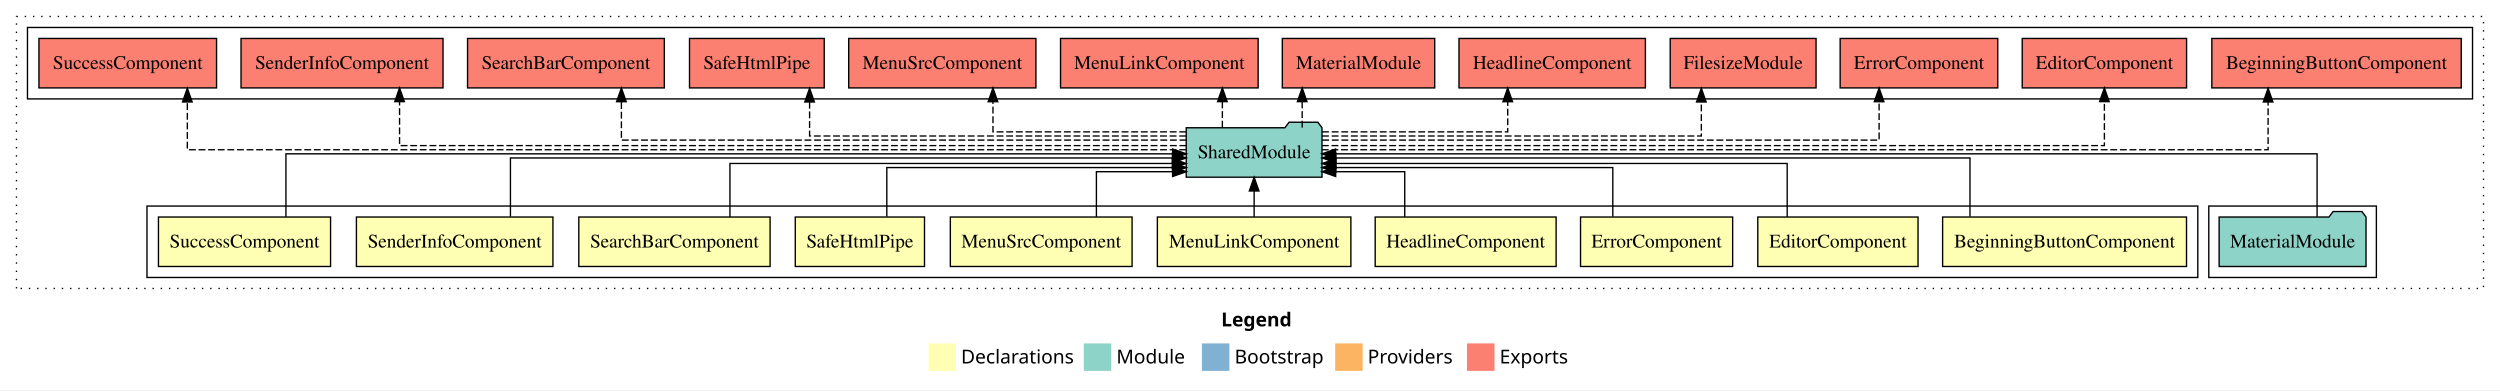
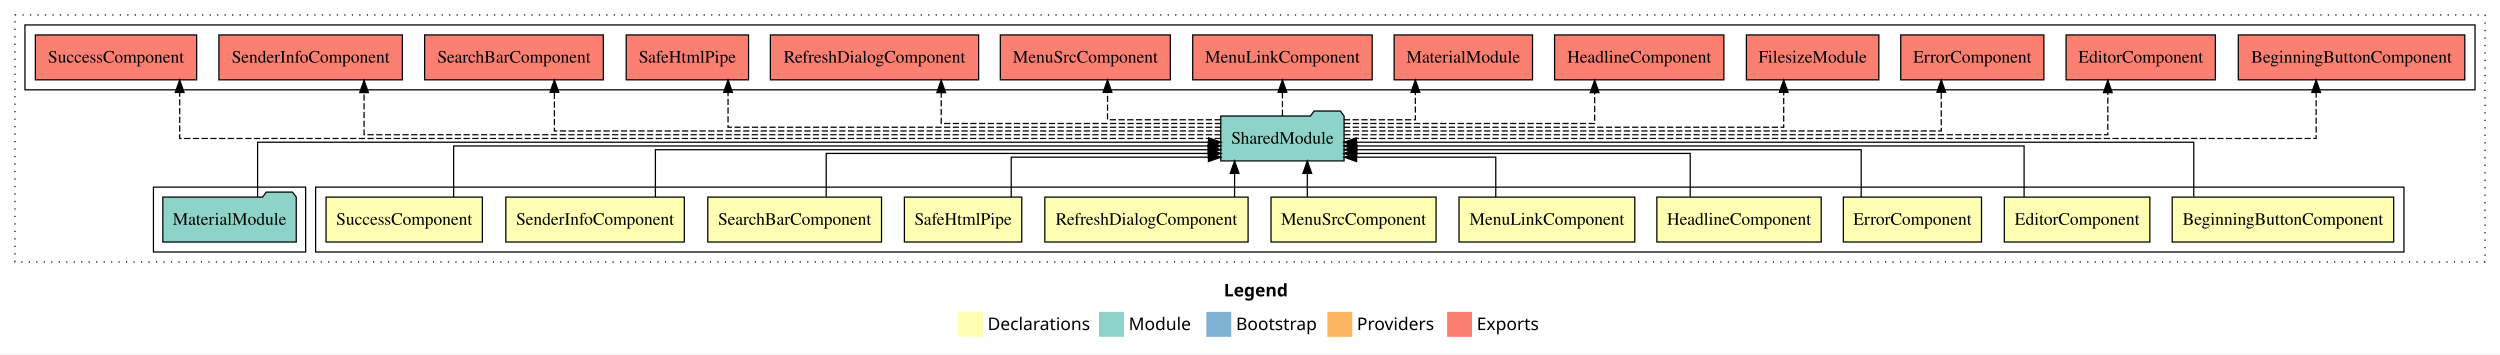
- <svg xmlns="http://www.w3.org/2000/svg" width="1820pt" height="284pt" viewBox="0.00 0.00 1820.00 284.00">
+ <svg xmlns="http://www.w3.org/2000/svg" width="2004pt" height="284pt" viewBox="0.00 0.00 2004.00 284.00">
  <g id="graph0" class="graph" transform="scale(1 1) rotate(0) translate(4 280)">
-     <polygon fill="white" stroke="transparent" points="-4,4 -4,-280 1816,-280 1816,4 -4,4" />
-     <text text-anchor="start" x="885.01" y="-42.4" font-family="Times-12" font-weight="bold" font-size="14.00">Legend</text>
-     <polygon fill="#ffffb3" stroke="transparent" points="672,-10 672,-30 692,-30 692,-10 672,-10" />
-     <text text-anchor="start" x="695.63" y="-15.4" font-family="Times-12" font-size="14.00">  Declarations</text>
-     <polygon fill="#8dd3c7" stroke="transparent" points="785,-10 785,-30 805,-30 805,-10 785,-10" />
-     <text text-anchor="start" x="808.73" y="-15.4" font-family="Times-12" font-size="14.00">  Module</text>
-     <polygon fill="#80b1d3" stroke="transparent" points="871,-10 871,-30 891,-30 891,-10 871,-10" />
-     <text text-anchor="start" x="894.78" y="-15.4" font-family="Times-12" font-size="14.00">  Bootstrap</text>
-     <polygon fill="#fdb462" stroke="transparent" points="968,-10 968,-30 988,-30 988,-10 968,-10" />
-     <text text-anchor="start" x="991.67" y="-15.4" font-family="Times-12" font-size="14.00">  Providers</text>
-     <polygon fill="#fb8072" stroke="transparent" points="1064,-10 1064,-30 1084,-30 1084,-10 1064,-10" />
-     <text text-anchor="start" x="1087.73" y="-15.4" font-family="Times-12" font-size="14.00">  Exports</text>
+     <polygon fill="white" stroke="transparent" points="-4,4 -4,-280 2000,-280 2000,4 -4,4" />
+     <text text-anchor="start" x="977.01" y="-42.4" font-family="Times-12" font-weight="bold" font-size="14.00">Legend</text>
+     <polygon fill="#ffffb3" stroke="transparent" points="764,-10 764,-30 784,-30 784,-10 764,-10" />
+     <text text-anchor="start" x="787.63" y="-15.4" font-family="Times-12" font-size="14.00">  Declarations</text>
+     <polygon fill="#8dd3c7" stroke="transparent" points="877,-10 877,-30 897,-30 897,-10 877,-10" />
+     <text text-anchor="start" x="900.73" y="-15.4" font-family="Times-12" font-size="14.00">  Module</text>
+     <polygon fill="#80b1d3" stroke="transparent" points="963,-10 963,-30 983,-30 983,-10 963,-10" />
+     <text text-anchor="start" x="986.78" y="-15.4" font-family="Times-12" font-size="14.00">  Bootstrap</text>
+     <polygon fill="#fdb462" stroke="transparent" points="1060,-10 1060,-30 1080,-30 1080,-10 1060,-10" />
+     <text text-anchor="start" x="1083.67" y="-15.4" font-family="Times-12" font-size="14.00">  Providers</text>
+     <polygon fill="#fb8072" stroke="transparent" points="1156,-10 1156,-30 1176,-30 1176,-10 1156,-10" />
+     <text text-anchor="start" x="1179.73" y="-15.4" font-family="Times-12" font-size="14.00">  Exports</text>
    <g id="clust1" class="cluster">
-       <polygon fill="none" stroke="black" stroke-dasharray="1,5" points="8,-70 8,-268 1804,-268 1804,-70 8,-70" />
-     </g>
-     <g id="clust13" class="cluster">
-       <polygon fill="none" stroke="black" points="1604,-78 1604,-130 1726,-130 1726,-78 1604,-78" />
+       <polygon fill="none" stroke="black" stroke-dasharray="1,5" points="8,-70 8,-268 1988,-268 1988,-70 8,-70" />
    </g>
    <g id="clust2" class="cluster">
-       <polygon fill="none" stroke="black" points="103,-78 103,-130 1596,-130 1596,-78 103,-78" />
+       <polygon fill="none" stroke="black" points="249,-78 249,-130 1923,-130 1923,-78 249,-78" />
+     </g>
+     <g id="clust15" class="cluster">
+       <polygon fill="none" stroke="black" points="16,-208 16,-260 1980,-260 1980,-208 16,-208" />
    </g>
    <g id="clust14" class="cluster">
-       <polygon fill="none" stroke="black" points="16,-208 16,-260 1796,-260 1796,-208 16,-208" />
+       <polygon fill="none" stroke="black" points="119,-78 119,-130 241,-130 241,-78 119,-78" />
    </g>
    <g id="node1" class="node">
-       <polygon fill="#ffffb3" stroke="black" points="1587.78,-122 1410.22,-122 1410.22,-86 1587.78,-86 1587.78,-122" />
-       <text text-anchor="middle" x="1499" y="-99.8" font-family="Times,serif" font-size="14.00">BeginningButtonComponent</text>
+       <polygon fill="#ffffb3" stroke="black" points="1914.78,-122 1737.22,-122 1737.22,-86 1914.78,-86 1914.78,-122" />
+       <text text-anchor="middle" x="1826" y="-99.8" font-family="Times,serif" font-size="14.00">BeginningButtonComponent</text>
+     </g>
+     <g id="node12" class="node">
+       <polygon fill="#8dd3c7" stroke="black" points="1073.42,-187 1070.42,-191 1049.42,-191 1046.42,-187 974.58,-187 974.58,-151 1073.42,-151 1073.42,-187" />
+       <text text-anchor="middle" x="1024" y="-164.8" font-family="Times,serif" font-size="14.00">SharedModule</text>
+     </g>
+     <g id="edge1" class="edge">
+       <path fill="none" stroke="black" d="M1754.51,-122.27C1754.51,-140.56 1754.51,-166 1754.51,-166 1754.51,-166 1083.35,-166 1083.35,-166" />
+       <polygon fill="black" stroke="black" points="1083.35,-162.5 1073.35,-166 1083.35,-169.5 1083.35,-162.5" />
+     </g>
+     <g id="node2" class="node">
+       <polygon fill="#ffffb3" stroke="black" points="1719.33,-122 1602.67,-122 1602.67,-86 1719.33,-86 1719.33,-122" />
+       <text text-anchor="middle" x="1661" y="-99.8" font-family="Times,serif" font-size="14.00">EditorComponent</text>
+     </g>
+     <g id="edge2" class="edge">
+       <path fill="none" stroke="black" d="M1618.51,-122.02C1618.51,-139.37 1618.51,-163 1618.51,-163 1618.51,-163 1083.41,-163 1083.41,-163" />
+       <polygon fill="black" stroke="black" points="1083.41,-159.5 1073.41,-163 1083.41,-166.5 1083.41,-159.5" />
+     </g>
+     <g id="node3" class="node">
+       <polygon fill="#ffffb3" stroke="black" points="1584.37,-122 1473.63,-122 1473.63,-86 1584.37,-86 1584.37,-122" />
+       <text text-anchor="middle" x="1529" y="-99.8" font-family="Times,serif" font-size="14.00">ErrorComponent</text>
+     </g>
+     <g id="edge3" class="edge">
+       <path fill="none" stroke="black" d="M1487.93,-122.03C1487.93,-138.4 1487.93,-160 1487.93,-160 1487.93,-160 1083.65,-160 1083.65,-160" />
+       <polygon fill="black" stroke="black" points="1083.65,-156.5 1073.65,-160 1083.65,-163.5 1083.65,-156.5" />
+     </g>
+     <g id="node4" class="node">
+       <polygon fill="#ffffb3" stroke="black" points="1455.86,-122 1324.14,-122 1324.14,-86 1455.86,-86 1455.86,-122" />
+       <text text-anchor="middle" x="1390" y="-99.8" font-family="Times,serif" font-size="14.00">HeadlineComponent</text>
+     </g>
+     <g id="edge4" class="edge">
+       <path fill="none" stroke="black" d="M1350.88,-122.24C1350.88,-137.57 1350.88,-157 1350.88,-157 1350.88,-157 1083.29,-157 1083.29,-157" />
+       <polygon fill="black" stroke="black" points="1083.29,-153.5 1073.29,-157 1083.29,-160.5 1083.29,-153.5" />
+     </g>
+     <g id="node5" class="node">
+       <polygon fill="#ffffb3" stroke="black" points="1306.44,-122 1165.56,-122 1165.56,-86 1306.44,-86 1306.44,-122" />
+       <text text-anchor="middle" x="1236" y="-99.8" font-family="Times,serif" font-size="14.00">MenuLinkComponent</text>
+     </g>
+     <g id="edge5" class="edge">
+       <path fill="none" stroke="black" d="M1195.01,-122.05C1195.01,-136.37 1195.01,-154 1195.01,-154 1195.01,-154 1083.46,-154 1083.46,-154" />
+       <polygon fill="black" stroke="black" points="1083.46,-150.5 1073.46,-154 1083.46,-157.5 1083.46,-150.5" />
+     </g>
+     <g id="node6" class="node">
+       <polygon fill="#ffffb3" stroke="black" points="1147.15,-122 1014.85,-122 1014.85,-86 1147.15,-86 1147.15,-122" />
+       <text text-anchor="middle" x="1081" y="-99.8" font-family="Times,serif" font-size="14.00">MenuSrcComponent</text>
+     </g>
+     <g id="edge6" class="edge">
+       <path fill="none" stroke="black" d="M1043.94,-122.11C1043.94,-122.11 1043.94,-140.99 1043.94,-140.99" />
+       <polygon fill="black" stroke="black" points="1040.44,-140.99 1043.94,-150.99 1047.44,-140.99 1040.44,-140.99" />
+     </g>
+     <g id="node7" class="node">
+       <polygon fill="#ffffb3" stroke="black" points="996.47,-122 833.53,-122 833.53,-86 996.47,-86 996.47,-122" />
+       <text text-anchor="middle" x="915" y="-99.8" font-family="Times,serif" font-size="14.00">RefreshDialogComponent</text>
+     </g>
+     <g id="edge7" class="edge">
+       <path fill="none" stroke="black" d="M985.64,-122.11C985.64,-122.11 985.64,-140.99 985.64,-140.99" />
+       <polygon fill="black" stroke="black" points="982.14,-140.99 985.64,-150.99 989.14,-140.99 982.14,-140.99" />
+     </g>
+     <g id="node8" class="node">
+       <polygon fill="#ffffb3" stroke="black" points="815.04,-122 720.96,-122 720.96,-86 815.04,-86 815.04,-122" />
+       <text text-anchor="middle" x="768" y="-99.8" font-family="Times,serif" font-size="14.00">SafeHtmlPipe</text>
+     </g>
+     <g id="edge8" class="edge">
+       <path fill="none" stroke="black" d="M806.6,-122.05C806.6,-136.37 806.6,-154 806.6,-154 806.6,-154 964.67,-154 964.67,-154" />
+       <polygon fill="black" stroke="black" points="964.67,-157.5 974.67,-154 964.67,-150.5 964.67,-157.5" />
+     </g>
+     <g id="node9" class="node">
+       <polygon fill="#ffffb3" stroke="black" points="702.63,-122 563.37,-122 563.37,-86 702.63,-86 702.63,-122" />
+       <text text-anchor="middle" x="633" y="-99.8" font-family="Times,serif" font-size="14.00">SearchBarComponent</text>
+     </g>
+     <g id="edge9" class="edge">
+       <path fill="none" stroke="black" d="M658.29,-122.24C658.29,-137.57 658.29,-157 658.29,-157 658.29,-157 964.68,-157 964.68,-157" />
+       <polygon fill="black" stroke="black" points="964.68,-160.5 974.68,-157 964.68,-153.5 964.68,-160.5" />
+     </g>
+     <g id="node10" class="node">
+       <polygon fill="#ffffb3" stroke="black" points="544.53,-122 401.47,-122 401.47,-86 544.53,-86 544.53,-122" />
+       <text text-anchor="middle" x="473" y="-99.8" font-family="Times,serif" font-size="14.00">SenderInfoComponent</text>
+     </g>
+     <g id="edge10" class="edge">
+       <path fill="none" stroke="black" d="M521.37,-122.03C521.37,-138.4 521.37,-160 521.37,-160 521.37,-160 964.43,-160 964.43,-160" />
+       <polygon fill="black" stroke="black" points="964.43,-163.5 974.43,-160 964.43,-156.5 964.43,-163.5" />
    </g>
    <g id="node11" class="node">
-       <polygon fill="#8dd3c7" stroke="black" points="958.42,-187 955.42,-191 934.42,-191 931.42,-187 859.58,-187 859.58,-151 958.42,-151 958.42,-187" />
-       <text text-anchor="middle" x="909" y="-164.8" font-family="Times,serif" font-size="14.00">SharedModule</text>
-     </g>
-     <g id="edge1" class="edge">
-       <path fill="none" stroke="black" d="M1430.15,-122.3C1430.15,-140.27 1430.15,-165 1430.15,-165 1430.15,-165 968.5,-165 968.5,-165" />
-       <polygon fill="black" stroke="black" points="968.5,-161.5 958.5,-165 968.5,-168.5 968.5,-161.5" />
-     </g>
-     <g id="node2" class="node">
-       <polygon fill="#ffffb3" stroke="black" points="1392.33,-122 1275.67,-122 1275.67,-86 1392.33,-86 1392.33,-122" />
-       <text text-anchor="middle" x="1334" y="-99.8" font-family="Times,serif" font-size="14.00">EditorComponent</text>
-     </g>
-     <g id="edge2" class="edge">
-       <path fill="none" stroke="black" d="M1297.07,-122.04C1297.07,-138.73 1297.07,-161 1297.07,-161 1297.07,-161 968.54,-161 968.54,-161" />
-       <polygon fill="black" stroke="black" points="968.54,-157.5 958.54,-161 968.54,-164.5 968.54,-157.5" />
-     </g>
-     <g id="node3" class="node">
-       <polygon fill="#ffffb3" stroke="black" points="1257.37,-122 1146.63,-122 1146.63,-86 1257.37,-86 1257.37,-122" />
-       <text text-anchor="middle" x="1202" y="-99.8" font-family="Times,serif" font-size="14.00">ErrorComponent</text>
-     </g>
-     <g id="edge3" class="edge">
-       <path fill="none" stroke="black" d="M1170.12,-122.28C1170.12,-137.95 1170.12,-158 1170.12,-158 1170.12,-158 968.42,-158 968.42,-158" />
-       <polygon fill="black" stroke="black" points="968.42,-154.5 958.42,-158 968.42,-161.5 968.42,-154.5" />
-     </g>
-     <g id="node4" class="node">
-       <polygon fill="#ffffb3" stroke="black" points="1128.86,-122 997.14,-122 997.14,-86 1128.86,-86 1128.86,-122" />
-       <text text-anchor="middle" x="1063" y="-99.8" font-family="Times,serif" font-size="14.00">HeadlineComponent</text>
-     </g>
-     <g id="edge4" class="edge">
-       <path fill="none" stroke="black" d="M1018.65,-122.12C1018.65,-136.78 1018.65,-155 1018.65,-155 1018.65,-155 968.37,-155 968.37,-155" />
-       <polygon fill="black" stroke="black" points="968.37,-151.5 958.37,-155 968.37,-158.5 968.37,-151.5" />
-     </g>
-     <g id="node5" class="node">
-       <polygon fill="#ffffb3" stroke="black" points="979.44,-122 838.56,-122 838.56,-86 979.44,-86 979.44,-122" />
-       <text text-anchor="middle" x="909" y="-99.8" font-family="Times,serif" font-size="14.00">MenuLinkComponent</text>
-     </g>
-     <g id="edge5" class="edge">
-       <path fill="none" stroke="black" d="M909,-122.11C909,-122.11 909,-140.99 909,-140.99" />
-       <polygon fill="black" stroke="black" points="905.5,-140.99 909,-150.99 912.5,-140.99 905.5,-140.99" />
-     </g>
-     <g id="node6" class="node">
-       <polygon fill="#ffffb3" stroke="black" points="820.15,-122 687.85,-122 687.85,-86 820.15,-86 820.15,-122" />
-       <text text-anchor="middle" x="754" y="-99.8" font-family="Times,serif" font-size="14.00">MenuSrcComponent</text>
-     </g>
-     <g id="edge6" class="edge">
-       <path fill="none" stroke="black" d="M794.18,-122.12C794.18,-136.78 794.18,-155 794.18,-155 794.18,-155 849.64,-155 849.64,-155" />
-       <polygon fill="black" stroke="black" points="849.64,-158.5 859.64,-155 849.64,-151.5 849.64,-158.5" />
-     </g>
-     <g id="node7" class="node">
-       <polygon fill="#ffffb3" stroke="black" points="669.04,-122 574.96,-122 574.96,-86 669.04,-86 669.04,-122" />
-       <text text-anchor="middle" x="622" y="-99.8" font-family="Times,serif" font-size="14.00">SafeHtmlPipe</text>
-     </g>
-     <g id="edge7" class="edge">
-       <path fill="none" stroke="black" d="M641.6,-122.28C641.6,-137.95 641.6,-158 641.6,-158 641.6,-158 849.64,-158 849.64,-158" />
-       <polygon fill="black" stroke="black" points="849.64,-161.5 859.64,-158 849.64,-154.5 849.64,-161.5" />
-     </g>
-     <g id="node8" class="node">
-       <polygon fill="#ffffb3" stroke="black" points="556.63,-122 417.37,-122 417.37,-86 556.63,-86 556.63,-122" />
-       <text text-anchor="middle" x="487" y="-99.8" font-family="Times,serif" font-size="14.00">SearchBarComponent</text>
-     </g>
-     <g id="edge8" class="edge">
-       <path fill="none" stroke="black" d="M527.4,-122.04C527.4,-138.73 527.4,-161 527.4,-161 527.4,-161 849.5,-161 849.5,-161" />
-       <polygon fill="black" stroke="black" points="849.5,-164.5 859.5,-161 849.5,-157.5 849.5,-164.5" />
-     </g>
-     <g id="node9" class="node">
-       <polygon fill="#ffffb3" stroke="black" points="398.53,-122 255.47,-122 255.47,-86 398.53,-86 398.53,-122" />
-       <text text-anchor="middle" x="327" y="-99.8" font-family="Times,serif" font-size="14.00">SenderInfoComponent</text>
-     </g>
-     <g id="edge9" class="edge">
-       <path fill="none" stroke="black" d="M367.6,-122.3C367.6,-140.27 367.6,-165 367.6,-165 367.6,-165 849.52,-165 849.52,-165" />
-       <polygon fill="black" stroke="black" points="849.52,-168.5 859.52,-165 849.52,-161.5 849.52,-168.5" />
-     </g>
-     <g id="node10" class="node">
-       <polygon fill="#ffffb3" stroke="black" points="236.65,-122 111.35,-122 111.35,-86 236.65,-86 236.65,-122" />
-       <text text-anchor="middle" x="174" y="-99.8" font-family="Times,serif" font-size="14.00">SuccessComponent</text>
-     </g>
-     <g id="edge10" class="edge">
-       <path fill="none" stroke="black" d="M204.16,-122.17C204.16,-141.09 204.16,-168 204.16,-168 204.16,-168 849.72,-168 849.72,-168" />
-       <polygon fill="black" stroke="black" points="849.72,-171.5 859.72,-168 849.72,-164.5 849.72,-171.5" />
-     </g>
-     <g id="node13" class="node">
-       <polygon fill="#fb8072" stroke="black" points="1787.78,-252 1606.22,-252 1606.22,-216 1787.78,-216 1787.78,-252" />
-       <text text-anchor="middle" x="1697" y="-229.8" font-family="Times,serif" font-size="14.00">BeginningButtonComponent </text>
-     </g>
-     <g id="edge12" class="edge">
-       <path fill="none" stroke="black" stroke-dasharray="5,2" d="M958.29,-171C1123.48,-171 1647.17,-171 1647.17,-171 1647.17,-171 1647.17,-205.78 1647.17,-205.78" />
-       <polygon fill="black" stroke="black" points="1643.67,-205.78 1647.17,-215.78 1650.67,-205.78 1643.67,-205.78" />
+       <polygon fill="#ffffb3" stroke="black" points="382.65,-122 257.35,-122 257.35,-86 382.65,-86 382.65,-122" />
+       <text text-anchor="middle" x="320" y="-99.8" font-family="Times,serif" font-size="14.00">SuccessComponent</text>
+     </g>
+     <g id="edge11" class="edge">
+       <path fill="none" stroke="black" d="M359.63,-122.02C359.63,-139.37 359.63,-163 359.63,-163 359.63,-163 964.61,-163 964.61,-163" />
+       <polygon fill="black" stroke="black" points="964.61,-166.5 974.61,-163 964.61,-159.5 964.61,-166.5" />
    </g>
    <g id="node14" class="node">
-       <polygon fill="#fb8072" stroke="black" points="1587.83,-252 1468.17,-252 1468.17,-216 1587.83,-216 1587.83,-252" />
-       <text text-anchor="middle" x="1528" y="-229.8" font-family="Times,serif" font-size="14.00">EditorComponent </text>
+       <polygon fill="#fb8072" stroke="black" points="1971.78,-252 1790.22,-252 1790.22,-216 1971.78,-216 1971.78,-252" />
+       <text text-anchor="middle" x="1881" y="-229.8" font-family="Times,serif" font-size="14.00">BeginningButtonComponent </text>
    </g>
    <g id="edge13" class="edge">
-       <path fill="none" stroke="black" stroke-dasharray="5,2" d="M958.35,-174C1104.99,-174 1527.99,-174 1527.99,-174 1527.99,-174 1527.99,-206 1527.99,-206" />
-       <polygon fill="black" stroke="black" points="1524.49,-206 1527.99,-216 1531.49,-206 1524.49,-206" />
+       <path fill="none" stroke="black" stroke-dasharray="5,2" d="M1073.35,-169C1251.74,-169 1852.62,-169 1852.62,-169 1852.62,-169 1852.62,-205.89 1852.62,-205.89" />
+       <polygon fill="black" stroke="black" points="1849.13,-205.89 1852.62,-215.89 1856.13,-205.89 1849.13,-205.89" />
    </g>
    <g id="node15" class="node">
-       <polygon fill="#fb8072" stroke="black" points="1450.37,-252 1335.63,-252 1335.63,-216 1450.37,-216 1450.37,-252" />
-       <text text-anchor="middle" x="1393" y="-229.8" font-family="Times,serif" font-size="14.00">ErrorComponent </text>
+       <polygon fill="#fb8072" stroke="black" points="1771.83,-252 1652.17,-252 1652.17,-216 1771.83,-216 1771.83,-252" />
+       <text text-anchor="middle" x="1712" y="-229.8" font-family="Times,serif" font-size="14.00">EditorComponent </text>
    </g>
    <g id="edge14" class="edge">
-       <path fill="none" stroke="black" stroke-dasharray="5,2" d="M958.56,-178C1076.48,-178 1363.99,-178 1363.99,-178 1363.99,-178 1363.99,-205.97 1363.99,-205.97" />
-       <polygon fill="black" stroke="black" points="1360.49,-205.97 1363.99,-215.97 1367.49,-205.97 1360.49,-205.97" />
+       <path fill="none" stroke="black" stroke-dasharray="5,2" d="M1073.46,-172C1227.06,-172 1685.62,-172 1685.62,-172 1685.62,-172 1685.62,-205.73 1685.62,-205.73" />
+       <polygon fill="black" stroke="black" points="1682.13,-205.73 1685.62,-215.73 1689.13,-205.73 1682.13,-205.73" />
    </g>
    <g id="node16" class="node">
-       <polygon fill="#fb8072" stroke="black" points="1318.09,-252 1211.91,-252 1211.91,-216 1318.09,-216 1318.09,-252" />
-       <text text-anchor="middle" x="1265" y="-229.8" font-family="Times,serif" font-size="14.00">FilesizeModule </text>
+       <polygon fill="#fb8072" stroke="black" points="1634.37,-252 1519.63,-252 1519.63,-216 1634.37,-216 1634.37,-252" />
+       <text text-anchor="middle" x="1577" y="-229.8" font-family="Times,serif" font-size="14.00">ErrorComponent </text>
    </g>
    <g id="edge15" class="edge">
-       <path fill="none" stroke="black" stroke-dasharray="5,2" d="M958.45,-181C1049.52,-181 1234.57,-181 1234.57,-181 1234.57,-181 1234.57,-205.76 1234.57,-205.76" />
-       <polygon fill="black" stroke="black" points="1231.07,-205.76 1234.57,-215.76 1238.07,-205.76 1231.07,-205.76" />
+       <path fill="none" stroke="black" stroke-dasharray="5,2" d="M1073.68,-175C1205.15,-175 1552.12,-175 1552.12,-175 1552.12,-175 1552.12,-205.98 1552.12,-205.98" />
+       <polygon fill="black" stroke="black" points="1548.63,-205.98 1552.12,-215.98 1555.63,-205.98 1548.63,-205.98" />
    </g>
    <g id="node17" class="node">
-       <polygon fill="#fb8072" stroke="black" points="1193.86,-252 1058.14,-252 1058.14,-216 1193.86,-216 1193.86,-252" />
-       <text text-anchor="middle" x="1126" y="-229.8" font-family="Times,serif" font-size="14.00">HeadlineComponent </text>
+       <polygon fill="#fb8072" stroke="black" points="1502.09,-252 1395.91,-252 1395.91,-216 1502.09,-216 1502.09,-252" />
+       <text text-anchor="middle" x="1449" y="-229.8" font-family="Times,serif" font-size="14.00">FilesizeModule </text>
    </g>
    <g id="edge16" class="edge">
-       <path fill="none" stroke="black" stroke-dasharray="5,2" d="M958.48,-184C1013.16,-184 1093.62,-184 1093.62,-184 1093.62,-184 1093.62,-205.95 1093.62,-205.95" />
-       <polygon fill="black" stroke="black" points="1090.13,-205.95 1093.62,-215.95 1097.13,-205.95 1090.13,-205.95" />
+       <path fill="none" stroke="black" stroke-dasharray="5,2" d="M1073.27,-178C1180.57,-178 1425.82,-178 1425.82,-178 1425.82,-178 1425.82,-205.97 1425.82,-205.97" />
+       <polygon fill="black" stroke="black" points="1422.32,-205.97 1425.82,-215.97 1429.32,-205.97 1422.32,-205.97" />
    </g>
    <g id="node18" class="node">
-       <polygon fill="#fb8072" stroke="black" points="1040.47,-252 929.53,-252 929.53,-216 1040.47,-216 1040.47,-252" />
-       <text text-anchor="middle" x="985" y="-229.8" font-family="Times,serif" font-size="14.00">MaterialModule </text>
+       <polygon fill="#fb8072" stroke="black" points="1377.86,-252 1242.14,-252 1242.14,-216 1377.86,-216 1377.86,-252" />
+       <text text-anchor="middle" x="1310" y="-229.8" font-family="Times,serif" font-size="14.00">HeadlineComponent </text>
    </g>
    <g id="edge17" class="edge">
-       <path fill="none" stroke="black" stroke-dasharray="5,2" d="M943.99,-187.11C943.99,-187.11 943.99,-205.99 943.99,-205.99" />
-       <polygon fill="black" stroke="black" points="940.49,-205.99 943.99,-215.99 947.49,-205.99 940.49,-205.99" />
+       <path fill="none" stroke="black" stroke-dasharray="5,2" d="M1073.44,-181C1146.38,-181 1274.27,-181 1274.27,-181 1274.27,-181 1274.27,-205.76 1274.27,-205.76" />
+       <polygon fill="black" stroke="black" points="1270.77,-205.76 1274.27,-215.76 1277.77,-205.76 1270.77,-205.76" />
    </g>
    <g id="node19" class="node">
-       <polygon fill="#fb8072" stroke="black" points="911.93,-252 768.07,-252 768.07,-216 911.93,-216 911.93,-252" />
-       <text text-anchor="middle" x="840" y="-229.8" font-family="Times,serif" font-size="14.00">MenuLinkComponent </text>
+       <polygon fill="#fb8072" stroke="black" points="1224.47,-252 1113.53,-252 1113.53,-216 1224.47,-216 1224.47,-252" />
+       <text text-anchor="middle" x="1169" y="-229.8" font-family="Times,serif" font-size="14.00">MaterialModule </text>
    </g>
    <g id="edge18" class="edge">
-       <path fill="none" stroke="black" stroke-dasharray="5,2" d="M885.88,-187.11C885.88,-187.11 885.88,-205.99 885.88,-205.99" />
-       <polygon fill="black" stroke="black" points="882.38,-205.99 885.88,-215.99 889.38,-205.99 882.38,-205.99" />
+       <path fill="none" stroke="black" stroke-dasharray="5,2" d="M1073.22,-184C1101.13,-184 1130.54,-184 1130.54,-184 1130.54,-184 1130.54,-205.95 1130.54,-205.95" />
+       <polygon fill="black" stroke="black" points="1127.04,-205.95 1130.54,-215.95 1134.04,-205.95 1127.04,-205.95" />
    </g>
    <g id="node20" class="node">
-       <polygon fill="#fb8072" stroke="black" points="750.15,-252 613.85,-252 613.85,-216 750.15,-216 750.15,-252" />
-       <text text-anchor="middle" x="682" y="-229.8" font-family="Times,serif" font-size="14.00">MenuSrcComponent </text>
+       <polygon fill="#fb8072" stroke="black" points="1095.93,-252 952.07,-252 952.07,-216 1095.93,-216 1095.93,-252" />
+       <text text-anchor="middle" x="1024" y="-229.8" font-family="Times,serif" font-size="14.00">MenuLinkComponent </text>
    </g>
    <g id="edge19" class="edge">
-       <path fill="none" stroke="black" stroke-dasharray="5,2" d="M859.54,-184C803.21,-184 718.88,-184 718.88,-184 718.88,-184 718.88,-205.95 718.88,-205.95" />
-       <polygon fill="black" stroke="black" points="715.38,-205.95 718.88,-215.95 722.38,-205.95 715.38,-205.95" />
+       <path fill="none" stroke="black" stroke-dasharray="5,2" d="M1024,-187.11C1024,-187.11 1024,-205.99 1024,-205.99" />
+       <polygon fill="black" stroke="black" points="1020.5,-205.99 1024,-215.99 1027.5,-205.99 1020.5,-205.99" />
    </g>
    <g id="node21" class="node">
+       <polygon fill="#fb8072" stroke="black" points="934.15,-252 797.85,-252 797.85,-216 934.15,-216 934.15,-252" />
+       <text text-anchor="middle" x="866" y="-229.8" font-family="Times,serif" font-size="14.00">MenuSrcComponent </text>
+     </g>
+     <g id="edge20" class="edge">
+       <path fill="none" stroke="black" stroke-dasharray="5,2" d="M974.57,-184C934.2,-184 883.8,-184 883.8,-184 883.8,-184 883.8,-205.95 883.8,-205.95" />
+       <polygon fill="black" stroke="black" points="880.3,-205.95 883.8,-215.95 887.3,-205.95 880.3,-205.95" />
+     </g>
+     <g id="node22" class="node">
+       <polygon fill="#fb8072" stroke="black" points="780.47,-252 613.53,-252 613.53,-216 780.47,-216 780.47,-252" />
+       <text text-anchor="middle" x="697" y="-229.8" font-family="Times,serif" font-size="14.00">RefreshDialogComponent </text>
+     </g>
+     <g id="edge21" class="edge">
+       <path fill="none" stroke="black" stroke-dasharray="5,2" d="M974.78,-181C896.04,-181 750.48,-181 750.48,-181 750.48,-181 750.48,-205.76 750.48,-205.76" />
+       <polygon fill="black" stroke="black" points="746.98,-205.76 750.48,-215.76 753.98,-205.76 746.98,-205.76" />
+     </g>
+     <g id="node23" class="node">
      <polygon fill="#fb8072" stroke="black" points="596.04,-252 497.96,-252 497.96,-216 596.04,-216 596.04,-252" />
      <text text-anchor="middle" x="547" y="-229.8" font-family="Times,serif" font-size="14.00">SafeHtmlPipe </text>
    </g>
-     <g id="edge20" class="edge">
-       <path fill="none" stroke="black" stroke-dasharray="5,2" d="M859.5,-181C768.84,-181 585.38,-181 585.38,-181 585.38,-181 585.38,-205.76 585.38,-205.76" />
-       <polygon fill="black" stroke="black" points="581.88,-205.76 585.38,-215.76 588.88,-205.76 581.88,-205.76" />
-     </g>
-     <g id="node22" class="node">
+     <g id="edge22" class="edge">
+       <path fill="none" stroke="black" stroke-dasharray="5,2" d="M974.74,-178C859.04,-178 579.6,-178 579.6,-178 579.6,-178 579.6,-205.97 579.6,-205.97" />
+       <polygon fill="black" stroke="black" points="576.1,-205.97 579.6,-215.97 583.1,-205.97 576.1,-205.97" />
+     </g>
+     <g id="node24" class="node">
      <polygon fill="#fb8072" stroke="black" points="479.63,-252 336.37,-252 336.37,-216 479.63,-216 479.63,-252" />
      <text text-anchor="middle" x="408" y="-229.8" font-family="Times,serif" font-size="14.00">SearchBarComponent </text>
    </g>
-     <g id="edge21" class="edge">
-       <path fill="none" stroke="black" stroke-dasharray="5,2" d="M859.71,-178C740.88,-178 448.38,-178 448.38,-178 448.38,-178 448.38,-205.97 448.38,-205.97" />
-       <polygon fill="black" stroke="black" points="444.88,-205.97 448.38,-215.97 451.88,-205.97 444.88,-205.97" />
-     </g>
-     <g id="node23" class="node">
+     <g id="edge23" class="edge">
+       <path fill="none" stroke="black" stroke-dasharray="5,2" d="M974.75,-175C834.05,-175 440.4,-175 440.4,-175 440.4,-175 440.4,-205.98 440.4,-205.98" />
+       <polygon fill="black" stroke="black" points="436.9,-205.98 440.4,-215.98 443.9,-205.98 436.9,-205.98" />
+     </g>
+     <g id="node25" class="node">
      <polygon fill="#fb8072" stroke="black" points="318.53,-252 171.47,-252 171.47,-216 318.53,-216 318.53,-252" />
      <text text-anchor="middle" x="245" y="-229.8" font-family="Times,serif" font-size="14.00">SenderInfoComponent </text>
    </g>
-     <g id="edge22" class="edge">
-       <path fill="none" stroke="black" stroke-dasharray="5,2" d="M859.66,-174C712.52,-174 286.88,-174 286.88,-174 286.88,-174 286.88,-206 286.88,-206" />
-       <polygon fill="black" stroke="black" points="283.38,-206 286.88,-216 290.38,-206 283.38,-206" />
-     </g>
-     <g id="node24" class="node">
+     <g id="edge24" class="edge">
+       <path fill="none" stroke="black" stroke-dasharray="5,2" d="M974.56,-172C809.5,-172 287.84,-172 287.84,-172 287.84,-172 287.84,-205.73 287.84,-205.73" />
+       <polygon fill="black" stroke="black" points="284.34,-205.73 287.84,-215.73 291.34,-205.73 284.34,-205.73" />
+     </g>
+     <g id="node26" class="node">
      <polygon fill="#fb8072" stroke="black" points="153.65,-252 24.35,-252 24.35,-216 153.65,-216 153.65,-252" />
      <text text-anchor="middle" x="89" y="-229.8" font-family="Times,serif" font-size="14.00">SuccessComponent </text>
    </g>
-     <g id="edge23" class="edge">
-       <path fill="none" stroke="black" stroke-dasharray="5,2" d="M859.53,-171C688.47,-171 132.38,-171 132.38,-171 132.38,-171 132.38,-205.78 132.38,-205.78" />
-       <polygon fill="black" stroke="black" points="128.88,-205.78 132.38,-215.78 135.88,-205.78 128.88,-205.78" />
-     </g>
-     <g id="node12" class="node">
-       <polygon fill="#8dd3c7" stroke="black" points="1718.47,-122 1715.47,-126 1694.47,-126 1691.47,-122 1611.53,-122 1611.53,-86 1718.47,-86 1718.47,-122" />
-       <text text-anchor="middle" x="1665" y="-99.8" font-family="Times,serif" font-size="14.00">MaterialModule</text>
-     </g>
-     <g id="edge11" class="edge">
-       <path fill="none" stroke="black" d="M1682.83,-122.17C1682.83,-141.09 1682.83,-168 1682.83,-168 1682.83,-168 968.29,-168 968.29,-168" />
-       <polygon fill="black" stroke="black" points="968.29,-164.5 958.29,-168 968.29,-171.5 968.29,-164.5" />
+     <g id="edge25" class="edge">
+       <path fill="none" stroke="black" stroke-dasharray="5,2" d="M974.58,-169C788.42,-169 140.04,-169 140.04,-169 140.04,-169 140.04,-205.89 140.04,-205.89" />
+       <polygon fill="black" stroke="black" points="136.54,-205.89 140.04,-215.89 143.54,-205.89 136.54,-205.89" />
+     </g>
+     <g id="node13" class="node">
+       <polygon fill="#8dd3c7" stroke="black" points="233.47,-122 230.47,-126 209.47,-126 206.47,-122 126.53,-122 126.53,-86 233.47,-86 233.47,-122" />
+       <text text-anchor="middle" x="180" y="-99.8" font-family="Times,serif" font-size="14.00">MaterialModule</text>
+     </g>
+     <g id="edge12" class="edge">
+       <path fill="none" stroke="black" d="M202.49,-122.27C202.49,-140.56 202.49,-166 202.49,-166 202.49,-166 964.77,-166 964.77,-166" />
+       <polygon fill="black" stroke="black" points="964.77,-169.5 974.77,-166 964.77,-162.5 964.77,-169.5" />
    </g>
  </g>
</svg>
